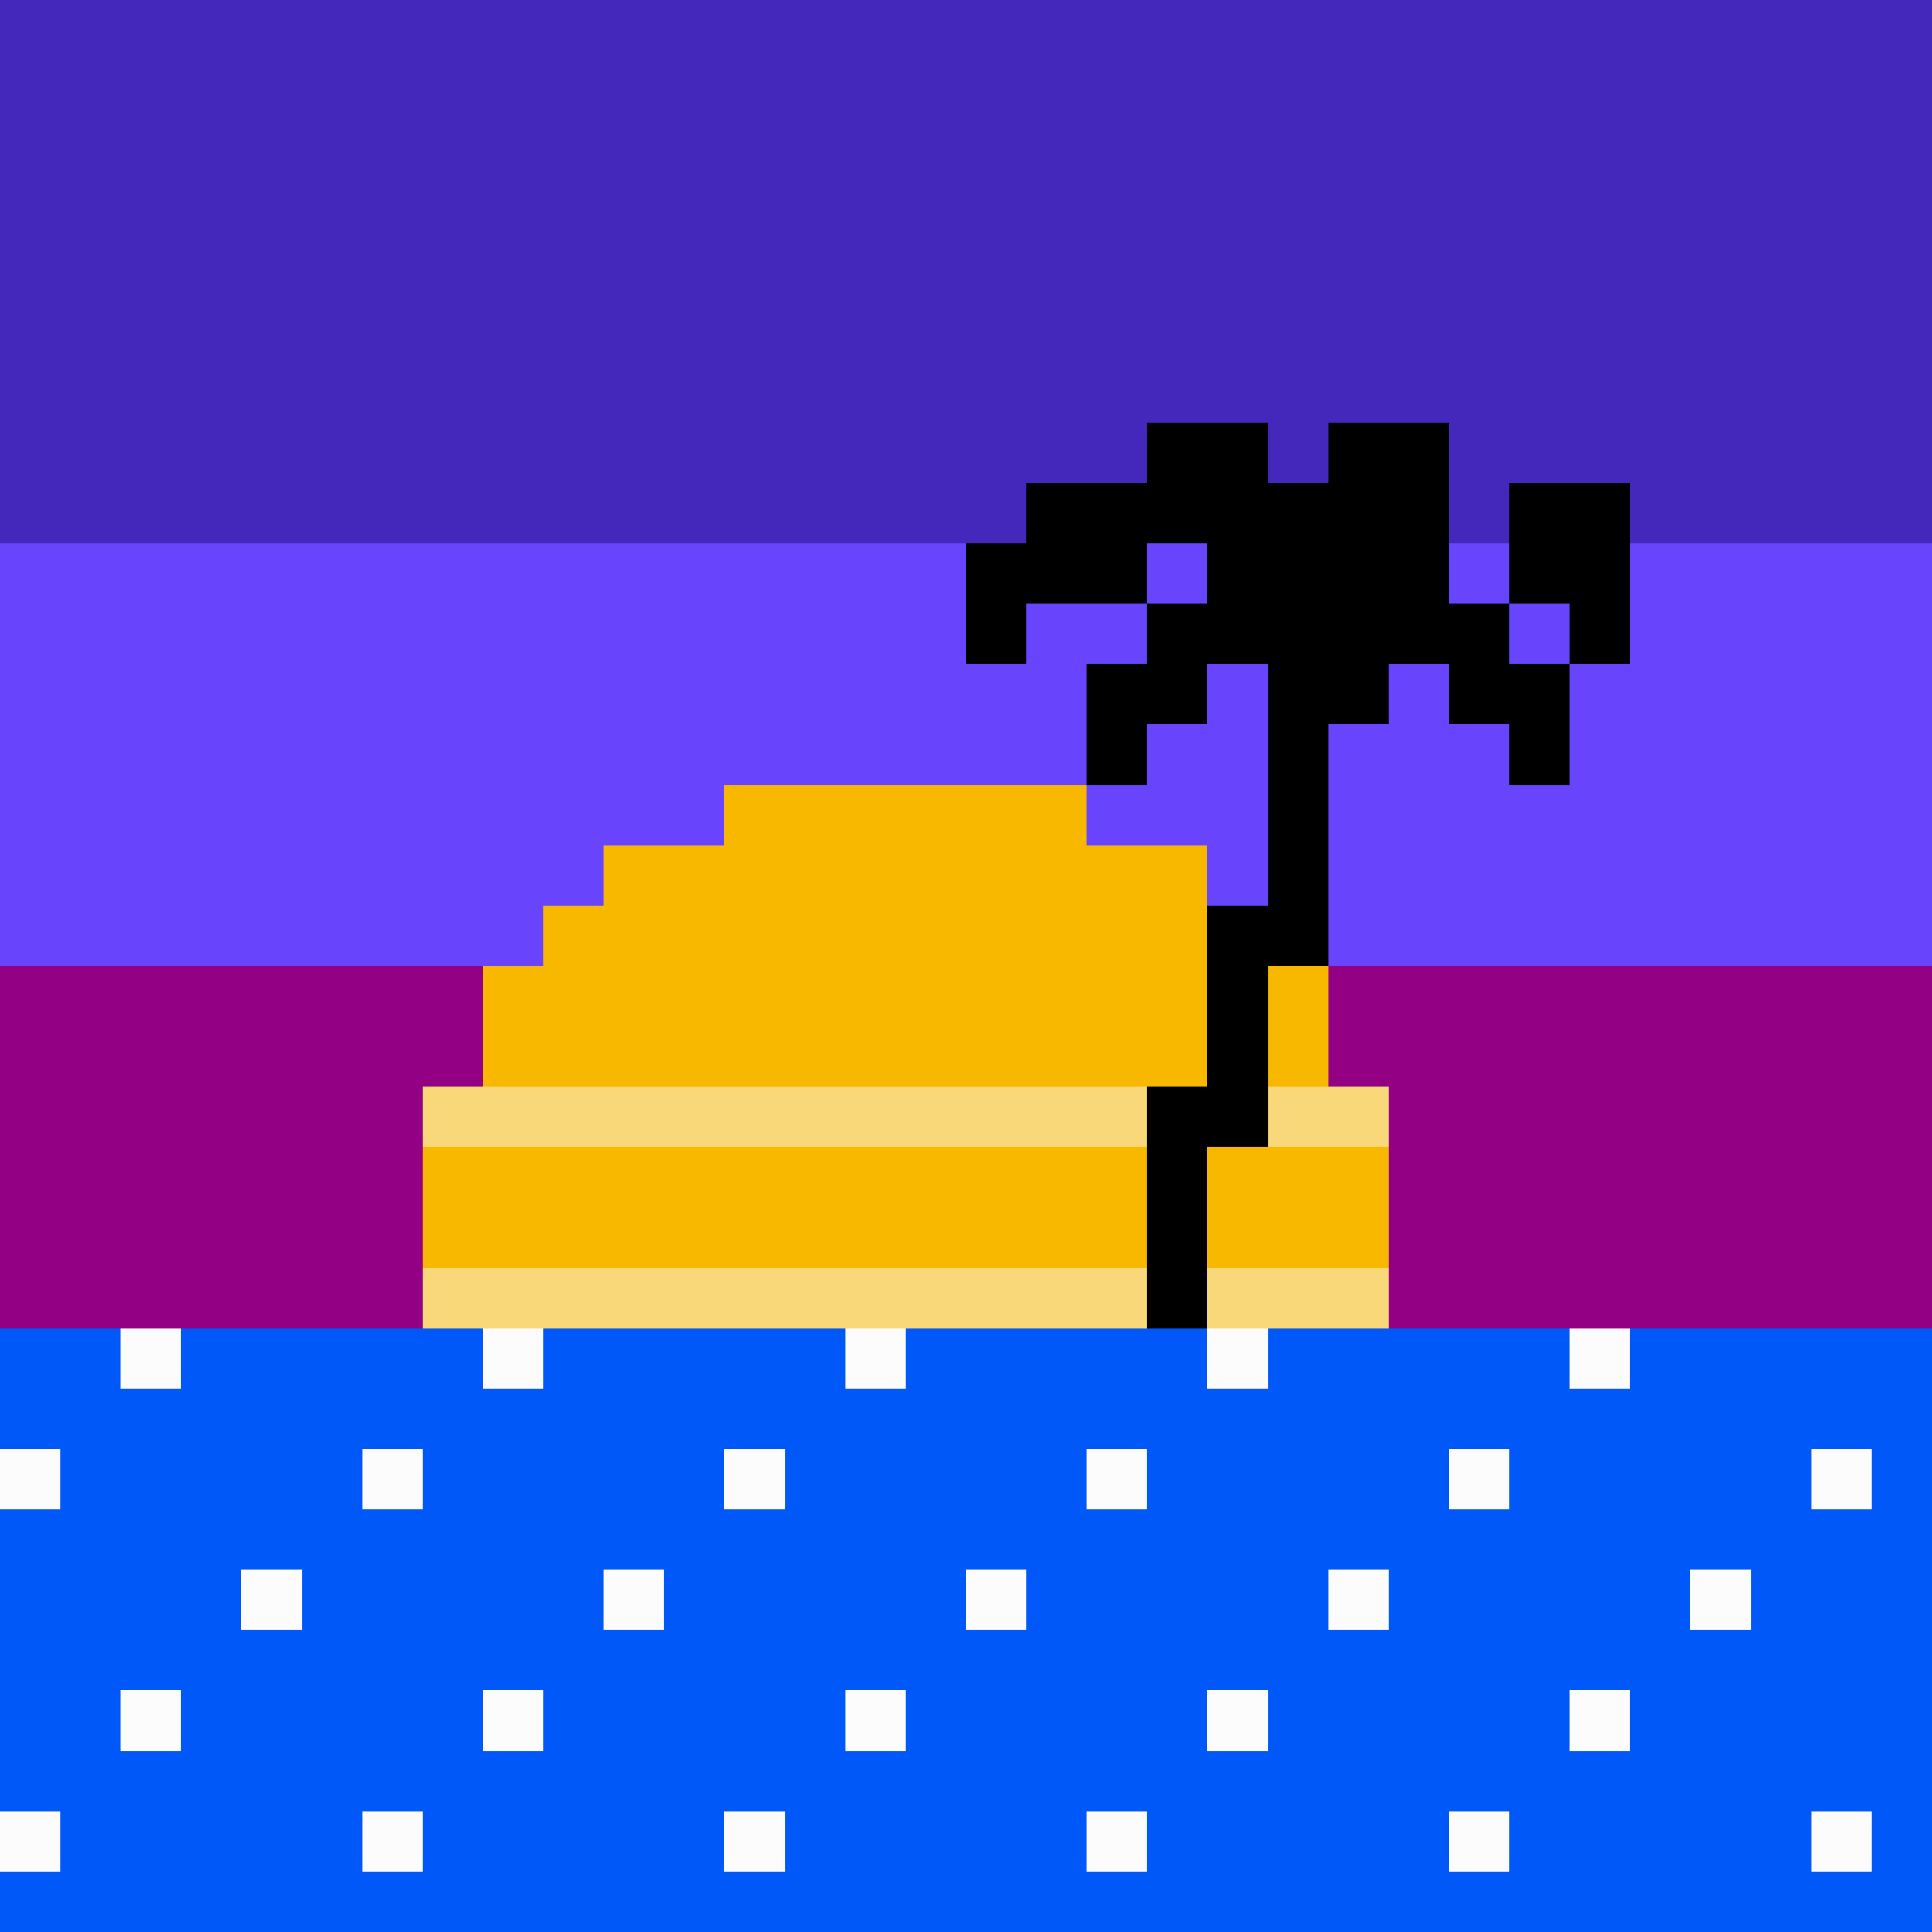
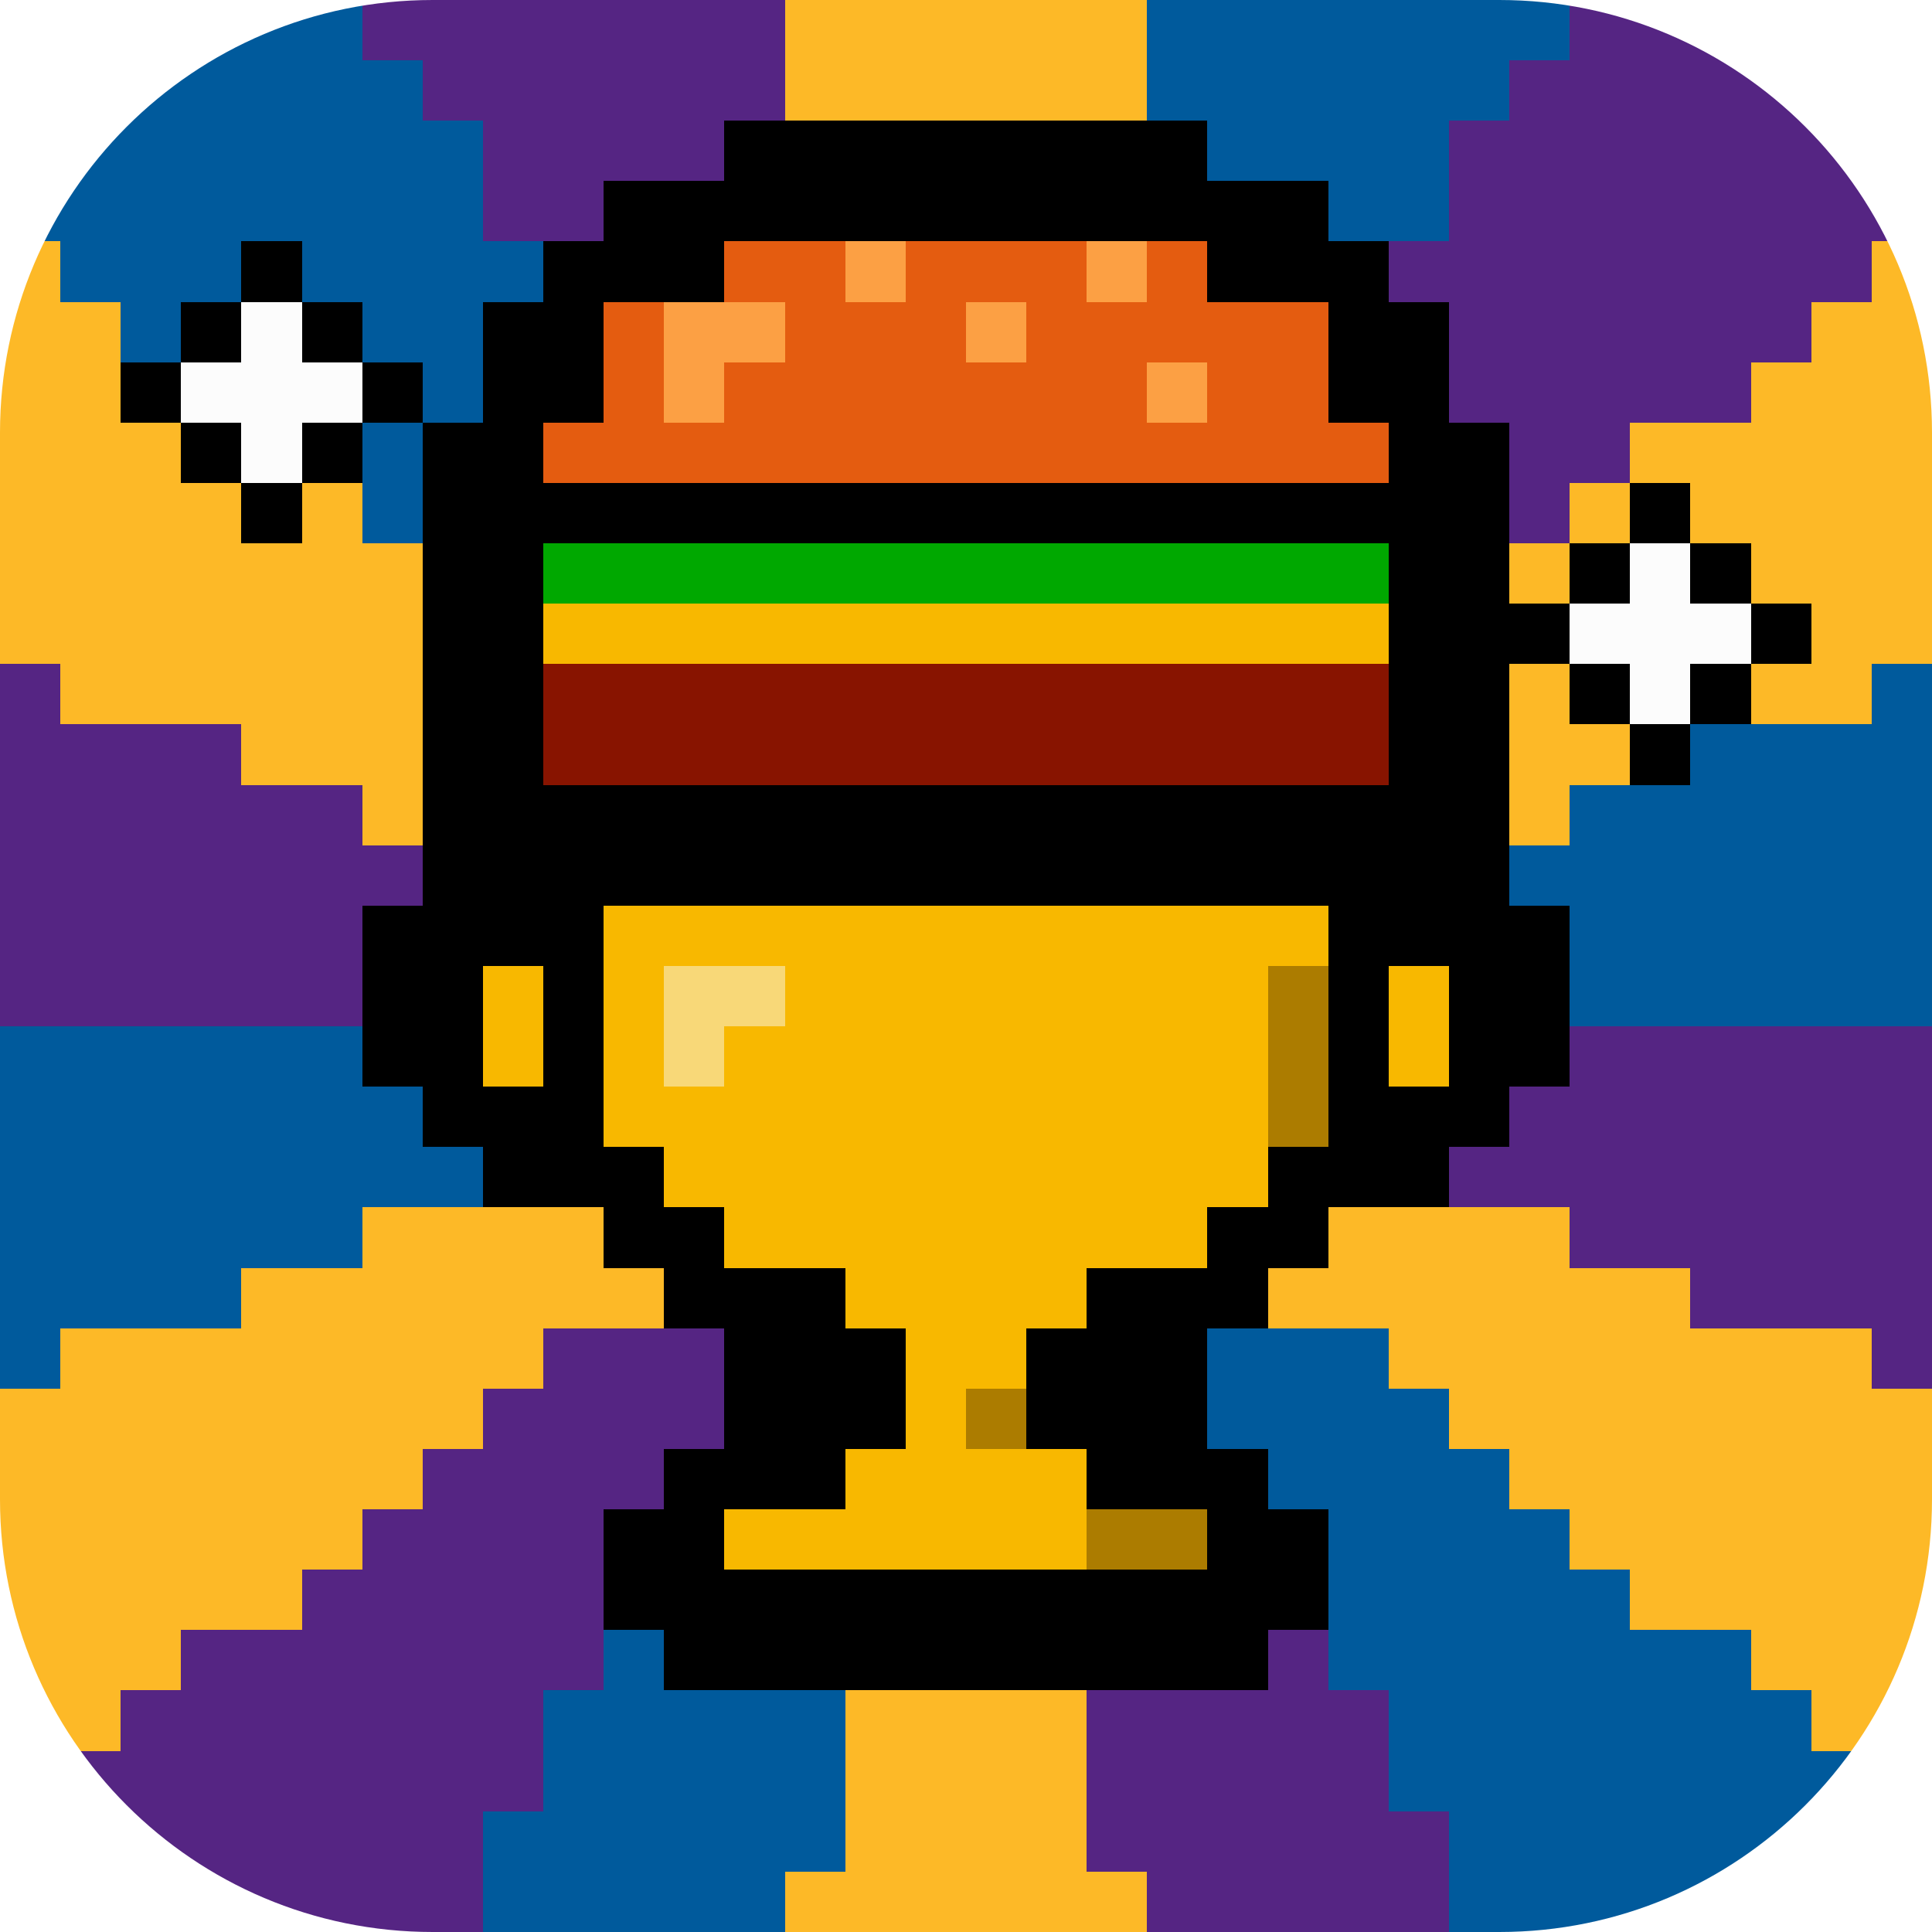
<svg xmlns="http://www.w3.org/2000/svg" viewBox="0 0 96 96" shape-rendering="crispEdges" role="img" aria-label="Freebies: LA Sports Deals">
-   <rect x="0" y="0" width="96" height="3" fill="#4428BC" />
-   <rect x="0" y="3" width="96" height="3" fill="#4428BC" />
-   <rect x="0" y="6" width="96" height="3" fill="#4428BC" />
-   <rect x="0" y="9" width="96" height="3" fill="#4428BC" />
-   <rect x="0" y="12" width="96" height="3" fill="#4428BC" />
-   <rect x="0" y="15" width="96" height="3" fill="#4428BC" />
-   <rect x="0" y="18" width="96" height="3" fill="#4428BC" />
-   <rect x="0" y="21" width="57" height="3" fill="#4428BC" />
-   <rect x="57" y="21" width="6" height="3" fill="#000000" />
-   <rect x="63" y="21" width="3" height="3" fill="#4428BC" />
-   <rect x="66" y="21" width="6" height="3" fill="#000000" />
-   <rect x="72" y="21" width="24" height="3" fill="#4428BC" />
-   <rect x="0" y="24" width="51" height="3" fill="#4428BC" />
-   <rect x="51" y="24" width="21" height="3" fill="#000000" />
-   <rect x="72" y="24" width="3" height="3" fill="#4428BC" />
-   <rect x="75" y="24" width="6" height="3" fill="#000000" />
-   <rect x="81" y="24" width="15" height="3" fill="#4428BC" />
-   <rect x="0" y="27" width="48" height="3" fill="#6844FC" />
-   <rect x="48" y="27" width="9" height="3" fill="#000000" />
-   <rect x="57" y="27" width="3" height="3" fill="#6844FC" />
-   <rect x="60" y="27" width="12" height="3" fill="#000000" />
-   <rect x="72" y="27" width="3" height="3" fill="#6844FC" />
-   <rect x="75" y="27" width="6" height="3" fill="#000000" />
-   <rect x="81" y="27" width="15" height="3" fill="#6844FC" />
-   <rect x="0" y="30" width="48" height="3" fill="#6844FC" />
-   <rect x="48" y="30" width="3" height="3" fill="#000000" />
-   <rect x="51" y="30" width="6" height="3" fill="#6844FC" />
-   <rect x="57" y="30" width="18" height="3" fill="#000000" />
-   <rect x="75" y="30" width="3" height="3" fill="#6844FC" />
-   <rect x="78" y="30" width="3" height="3" fill="#000000" />
-   <rect x="81" y="30" width="15" height="3" fill="#6844FC" />
-   <rect x="0" y="33" width="54" height="3" fill="#6844FC" />
-   <rect x="54" y="33" width="6" height="3" fill="#000000" />
-   <rect x="60" y="33" width="3" height="3" fill="#6844FC" />
-   <rect x="63" y="33" width="6" height="3" fill="#000000" />
-   <rect x="69" y="33" width="3" height="3" fill="#6844FC" />
-   <rect x="72" y="33" width="6" height="3" fill="#000000" />
-   <rect x="78" y="33" width="18" height="3" fill="#6844FC" />
-   <rect x="0" y="36" width="54" height="3" fill="#6844FC" />
-   <rect x="54" y="36" width="3" height="3" fill="#000000" />
-   <rect x="57" y="36" width="6" height="3" fill="#6844FC" />
-   <rect x="63" y="36" width="3" height="3" fill="#000000" />
-   <rect x="66" y="36" width="9" height="3" fill="#6844FC" />
-   <rect x="75" y="36" width="3" height="3" fill="#000000" />
-   <rect x="78" y="36" width="18" height="3" fill="#6844FC" />
-   <rect x="0" y="39" width="36" height="3" fill="#6844FC" />
-   <rect x="36" y="39" width="18" height="3" fill="#F8B800" />
-   <rect x="54" y="39" width="9" height="3" fill="#6844FC" />
-   <rect x="63" y="39" width="3" height="3" fill="#000000" />
-   <rect x="66" y="39" width="30" height="3" fill="#6844FC" />
-   <rect x="0" y="42" width="30" height="3" fill="#6844FC" />
-   <rect x="30" y="42" width="30" height="3" fill="#F8B800" />
-   <rect x="60" y="42" width="3" height="3" fill="#6844FC" />
-   <rect x="63" y="42" width="3" height="3" fill="#000000" />
-   <rect x="66" y="42" width="30" height="3" fill="#6844FC" />
-   <rect x="0" y="45" width="27" height="3" fill="#6844FC" />
-   <rect x="27" y="45" width="33" height="3" fill="#F8B800" />
-   <rect x="60" y="45" width="6" height="3" fill="#000000" />
-   <rect x="66" y="45" width="30" height="3" fill="#6844FC" />
-   <rect x="0" y="48" width="24" height="3" fill="#940084" />
-   <rect x="24" y="48" width="36" height="3" fill="#F8B800" />
-   <rect x="60" y="48" width="3" height="3" fill="#000000" />
-   <rect x="63" y="48" width="3" height="3" fill="#F8B800" />
-   <rect x="66" y="48" width="30" height="3" fill="#940084" />
-   <rect x="0" y="51" width="24" height="3" fill="#940084" />
-   <rect x="24" y="51" width="36" height="3" fill="#F8B800" />
-   <rect x="60" y="51" width="3" height="3" fill="#000000" />
-   <rect x="63" y="51" width="3" height="3" fill="#F8B800" />
-   <rect x="66" y="51" width="30" height="3" fill="#940084" />
-   <rect x="0" y="54" width="21" height="3" fill="#940084" />
-   <rect x="21" y="54" width="36" height="3" fill="#F8D878" />
-   <rect x="57" y="54" width="6" height="3" fill="#000000" />
-   <rect x="63" y="54" width="6" height="3" fill="#F8D878" />
-   <rect x="69" y="54" width="27" height="3" fill="#940084" />
-   <rect x="0" y="57" width="21" height="3" fill="#940084" />
-   <rect x="21" y="57" width="36" height="3" fill="#F8B800" />
-   <rect x="57" y="57" width="3" height="3" fill="#000000" />
-   <rect x="60" y="57" width="9" height="3" fill="#F8B800" />
-   <rect x="69" y="57" width="27" height="3" fill="#940084" />
-   <rect x="0" y="60" width="21" height="3" fill="#940084" />
-   <rect x="21" y="60" width="36" height="3" fill="#F8B800" />
-   <rect x="57" y="60" width="3" height="3" fill="#000000" />
-   <rect x="60" y="60" width="9" height="3" fill="#F8B800" />
-   <rect x="69" y="60" width="27" height="3" fill="#940084" />
-   <rect x="0" y="63" width="21" height="3" fill="#940084" />
-   <rect x="21" y="63" width="36" height="3" fill="#F8D878" />
-   <rect x="57" y="63" width="3" height="3" fill="#000000" />
-   <rect x="60" y="63" width="9" height="3" fill="#F8D878" />
-   <rect x="69" y="63" width="27" height="3" fill="#940084" />
-   <rect x="0" y="66" width="6" height="3" fill="#0058F8" />
-   <rect x="6" y="66" width="3" height="3" fill="#FCFCFC" />
-   <rect x="9" y="66" width="15" height="3" fill="#0058F8" />
-   <rect x="24" y="66" width="3" height="3" fill="#FCFCFC" />
-   <rect x="27" y="66" width="15" height="3" fill="#0058F8" />
-   <rect x="42" y="66" width="3" height="3" fill="#FCFCFC" />
-   <rect x="45" y="66" width="15" height="3" fill="#0058F8" />
-   <rect x="60" y="66" width="3" height="3" fill="#FCFCFC" />
-   <rect x="63" y="66" width="15" height="3" fill="#0058F8" />
-   <rect x="78" y="66" width="3" height="3" fill="#FCFCFC" />
-   <rect x="81" y="66" width="15" height="3" fill="#0058F8" />
-   <rect x="0" y="69" width="96" height="3" fill="#0058F8" />
-   <rect x="0" y="72" width="3" height="3" fill="#FCFCFC" />
-   <rect x="3" y="72" width="15" height="3" fill="#0058F8" />
-   <rect x="18" y="72" width="3" height="3" fill="#FCFCFC" />
-   <rect x="21" y="72" width="15" height="3" fill="#0058F8" />
-   <rect x="36" y="72" width="3" height="3" fill="#FCFCFC" />
-   <rect x="39" y="72" width="15" height="3" fill="#0058F8" />
-   <rect x="54" y="72" width="3" height="3" fill="#FCFCFC" />
-   <rect x="57" y="72" width="15" height="3" fill="#0058F8" />
-   <rect x="72" y="72" width="3" height="3" fill="#FCFCFC" />
-   <rect x="75" y="72" width="15" height="3" fill="#0058F8" />
-   <rect x="90" y="72" width="3" height="3" fill="#FCFCFC" />
-   <rect x="93" y="72" width="3" height="3" fill="#0058F8" />
-   <rect x="0" y="75" width="96" height="3" fill="#0058F8" />
-   <rect x="0" y="78" width="12" height="3" fill="#0058F8" />
-   <rect x="12" y="78" width="3" height="3" fill="#FCFCFC" />
-   <rect x="15" y="78" width="15" height="3" fill="#0058F8" />
-   <rect x="30" y="78" width="3" height="3" fill="#FCFCFC" />
-   <rect x="33" y="78" width="15" height="3" fill="#0058F8" />
-   <rect x="48" y="78" width="3" height="3" fill="#FCFCFC" />
-   <rect x="51" y="78" width="15" height="3" fill="#0058F8" />
-   <rect x="66" y="78" width="3" height="3" fill="#FCFCFC" />
-   <rect x="69" y="78" width="15" height="3" fill="#0058F8" />
-   <rect x="84" y="78" width="3" height="3" fill="#FCFCFC" />
-   <rect x="87" y="78" width="9" height="3" fill="#0058F8" />
-   <rect x="0" y="81" width="96" height="3" fill="#0058F8" />
-   <rect x="0" y="84" width="6" height="3" fill="#0058F8" />
-   <rect x="6" y="84" width="3" height="3" fill="#FCFCFC" />
-   <rect x="9" y="84" width="15" height="3" fill="#0058F8" />
-   <rect x="24" y="84" width="3" height="3" fill="#FCFCFC" />
-   <rect x="27" y="84" width="15" height="3" fill="#0058F8" />
-   <rect x="42" y="84" width="3" height="3" fill="#FCFCFC" />
-   <rect x="45" y="84" width="15" height="3" fill="#0058F8" />
-   <rect x="60" y="84" width="3" height="3" fill="#FCFCFC" />
-   <rect x="63" y="84" width="15" height="3" fill="#0058F8" />
-   <rect x="78" y="84" width="3" height="3" fill="#FCFCFC" />
-   <rect x="81" y="84" width="15" height="3" fill="#0058F8" />
-   <rect x="0" y="87" width="96" height="3" fill="#0058F8" />
-   <rect x="0" y="90" width="3" height="3" fill="#FCFCFC" />
-   <rect x="3" y="90" width="15" height="3" fill="#0058F8" />
-   <rect x="18" y="90" width="3" height="3" fill="#FCFCFC" />
-   <rect x="21" y="90" width="15" height="3" fill="#0058F8" />
-   <rect x="36" y="90" width="3" height="3" fill="#FCFCFC" />
-   <rect x="39" y="90" width="15" height="3" fill="#0058F8" />
-   <rect x="54" y="90" width="3" height="3" fill="#FCFCFC" />
-   <rect x="57" y="90" width="15" height="3" fill="#0058F8" />
-   <rect x="72" y="90" width="3" height="3" fill="#FCFCFC" />
-   <rect x="75" y="90" width="15" height="3" fill="#0058F8" />
-   <rect x="90" y="90" width="3" height="3" fill="#FCFCFC" />
-   <rect x="93" y="90" width="3" height="3" fill="#0058F8" />
-   <rect x="0" y="93" width="96" height="3" fill="#0058F8" />
+   <clipPath id="icon-0-0">
+     <rect x="0" y="0" width="96" height="96" rx="21.5" />
+   </clipPath>
+   <g clip-path="url(#icon-0-0)">
+     <rect x="0" y="0" width="18" height="3" fill="#005A9C" />
+     <rect x="18" y="0" width="21" height="3" fill="#552583" />
+     <rect x="39" y="0" width="18" height="3" fill="#FDB927" />
+     <rect x="57" y="0" width="21" height="3" fill="#005A9C" />
+     <rect x="78" y="0" width="18" height="3" fill="#552583" />
+     <rect x="0" y="3" width="21" height="3" fill="#005A9C" />
+     <rect x="21" y="3" width="18" height="3" fill="#552583" />
+     <rect x="39" y="3" width="18" height="3" fill="#FDB927" />
+     <rect x="57" y="3" width="18" height="3" fill="#005A9C" />
+     <rect x="75" y="3" width="21" height="3" fill="#552583" />
+     <rect x="0" y="6" width="24" height="3" fill="#005A9C" />
+     <rect x="24" y="6" width="12" height="3" fill="#552583" />
+     <rect x="36" y="6" width="24" height="3" fill="#000000" />
+     <rect x="60" y="6" width="12" height="3" fill="#005A9C" />
+     <rect x="72" y="6" width="24" height="3" fill="#552583" />
+     <rect x="0" y="9" width="24" height="3" fill="#005A9C" />
+     <rect x="24" y="9" width="6" height="3" fill="#552583" />
+     <rect x="30" y="9" width="36" height="3" fill="#000000" />
+     <rect x="66" y="9" width="6" height="3" fill="#005A9C" />
+     <rect x="72" y="9" width="24" height="3" fill="#552583" />
+     <rect x="0" y="12" width="3" height="3" fill="#FDB927" />
+     <rect x="3" y="12" width="9" height="3" fill="#005A9C" />
+     <rect x="12" y="12" width="3" height="3" fill="#000000" />
+     <rect x="15" y="12" width="12" height="3" fill="#005A9C" />
+     <rect x="27" y="12" width="9" height="3" fill="#000000" />
+     <rect x="36" y="12" width="6" height="3" fill="#E45C10" />
+     <rect x="42" y="12" width="3" height="3" fill="#FCA044" />
+     <rect x="45" y="12" width="9" height="3" fill="#E45C10" />
+     <rect x="54" y="12" width="3" height="3" fill="#FCA044" />
+     <rect x="57" y="12" width="3" height="3" fill="#E45C10" />
+     <rect x="60" y="12" width="9" height="3" fill="#000000" />
+     <rect x="69" y="12" width="24" height="3" fill="#552583" />
+     <rect x="93" y="12" width="3" height="3" fill="#FDB927" />
+     <rect x="0" y="15" width="6" height="3" fill="#FDB927" />
+     <rect x="6" y="15" width="3" height="3" fill="#005A9C" />
+     <rect x="9" y="15" width="3" height="3" fill="#000000" />
+     <rect x="12" y="15" width="3" height="3" fill="#FCFCFC" />
+     <rect x="15" y="15" width="3" height="3" fill="#000000" />
+     <rect x="18" y="15" width="6" height="3" fill="#005A9C" />
+     <rect x="24" y="15" width="6" height="3" fill="#000000" />
+     <rect x="30" y="15" width="3" height="3" fill="#E45C10" />
+     <rect x="33" y="15" width="6" height="3" fill="#FCA044" />
+     <rect x="39" y="15" width="9" height="3" fill="#E45C10" />
+     <rect x="48" y="15" width="3" height="3" fill="#FCA044" />
+     <rect x="51" y="15" width="15" height="3" fill="#E45C10" />
+     <rect x="66" y="15" width="6" height="3" fill="#000000" />
+     <rect x="72" y="15" width="18" height="3" fill="#552583" />
+     <rect x="90" y="15" width="6" height="3" fill="#FDB927" />
+     <rect x="0" y="18" width="6" height="3" fill="#FDB927" />
+     <rect x="6" y="18" width="3" height="3" fill="#000000" />
+     <rect x="9" y="18" width="9" height="3" fill="#FCFCFC" />
+     <rect x="18" y="18" width="3" height="3" fill="#000000" />
+     <rect x="21" y="18" width="3" height="3" fill="#005A9C" />
+     <rect x="24" y="18" width="6" height="3" fill="#000000" />
+     <rect x="30" y="18" width="3" height="3" fill="#E45C10" />
+     <rect x="33" y="18" width="3" height="3" fill="#FCA044" />
+     <rect x="36" y="18" width="21" height="3" fill="#E45C10" />
+     <rect x="57" y="18" width="3" height="3" fill="#FCA044" />
+     <rect x="60" y="18" width="6" height="3" fill="#E45C10" />
+     <rect x="66" y="18" width="6" height="3" fill="#000000" />
+     <rect x="72" y="18" width="15" height="3" fill="#552583" />
+     <rect x="87" y="18" width="9" height="3" fill="#FDB927" />
+     <rect x="0" y="21" width="9" height="3" fill="#FDB927" />
+     <rect x="9" y="21" width="3" height="3" fill="#000000" />
+     <rect x="12" y="21" width="3" height="3" fill="#FCFCFC" />
+     <rect x="15" y="21" width="3" height="3" fill="#000000" />
+     <rect x="18" y="21" width="3" height="3" fill="#005A9C" />
+     <rect x="21" y="21" width="6" height="3" fill="#000000" />
+     <rect x="27" y="21" width="42" height="3" fill="#E45C10" />
+     <rect x="69" y="21" width="6" height="3" fill="#000000" />
+     <rect x="75" y="21" width="6" height="3" fill="#552583" />
+     <rect x="81" y="21" width="15" height="3" fill="#FDB927" />
+     <rect x="0" y="24" width="12" height="3" fill="#FDB927" />
+     <rect x="12" y="24" width="3" height="3" fill="#000000" />
+     <rect x="15" y="24" width="3" height="3" fill="#FDB927" />
+     <rect x="18" y="24" width="3" height="3" fill="#005A9C" />
+     <rect x="21" y="24" width="54" height="3" fill="#000000" />
+     <rect x="75" y="24" width="3" height="3" fill="#552583" />
+     <rect x="78" y="24" width="3" height="3" fill="#FDB927" />
+     <rect x="81" y="24" width="3" height="3" fill="#000000" />
+     <rect x="84" y="24" width="12" height="3" fill="#FDB927" />
+     <rect x="0" y="27" width="21" height="3" fill="#FDB927" />
+     <rect x="21" y="27" width="6" height="3" fill="#000000" />
+     <rect x="27" y="27" width="42" height="3" fill="#00A800" />
+     <rect x="69" y="27" width="6" height="3" fill="#000000" />
+     <rect x="75" y="27" width="3" height="3" fill="#FDB927" />
+     <rect x="78" y="27" width="3" height="3" fill="#000000" />
+     <rect x="81" y="27" width="3" height="3" fill="#FCFCFC" />
+     <rect x="84" y="27" width="3" height="3" fill="#000000" />
+     <rect x="87" y="27" width="9" height="3" fill="#FDB927" />
+     <rect x="0" y="30" width="21" height="3" fill="#FDB927" />
+     <rect x="21" y="30" width="6" height="3" fill="#000000" />
+     <rect x="27" y="30" width="42" height="3" fill="#F8B800" />
+     <rect x="69" y="30" width="9" height="3" fill="#000000" />
+     <rect x="78" y="30" width="9" height="3" fill="#FCFCFC" />
+     <rect x="87" y="30" width="3" height="3" fill="#000000" />
+     <rect x="90" y="30" width="6" height="3" fill="#FDB927" />
+     <rect x="0" y="33" width="3" height="3" fill="#552583" />
+     <rect x="3" y="33" width="18" height="3" fill="#FDB927" />
+     <rect x="21" y="33" width="6" height="3" fill="#000000" />
+     <rect x="27" y="33" width="42" height="3" fill="#881400" />
+     <rect x="69" y="33" width="6" height="3" fill="#000000" />
+     <rect x="75" y="33" width="3" height="3" fill="#FDB927" />
+     <rect x="78" y="33" width="3" height="3" fill="#000000" />
+     <rect x="81" y="33" width="3" height="3" fill="#FCFCFC" />
+     <rect x="84" y="33" width="3" height="3" fill="#000000" />
+     <rect x="87" y="33" width="6" height="3" fill="#FDB927" />
+     <rect x="93" y="33" width="3" height="3" fill="#005A9C" />
+     <rect x="0" y="36" width="12" height="3" fill="#552583" />
+     <rect x="12" y="36" width="9" height="3" fill="#FDB927" />
+     <rect x="21" y="36" width="6" height="3" fill="#000000" />
+     <rect x="27" y="36" width="42" height="3" fill="#881400" />
+     <rect x="69" y="36" width="6" height="3" fill="#000000" />
+     <rect x="75" y="36" width="6" height="3" fill="#FDB927" />
+     <rect x="81" y="36" width="3" height="3" fill="#000000" />
+     <rect x="84" y="36" width="12" height="3" fill="#005A9C" />
+     <rect x="0" y="39" width="18" height="3" fill="#552583" />
+     <rect x="18" y="39" width="3" height="3" fill="#FDB927" />
+     <rect x="21" y="39" width="54" height="3" fill="#000000" />
+     <rect x="75" y="39" width="3" height="3" fill="#FDB927" />
+     <rect x="78" y="39" width="18" height="3" fill="#005A9C" />
+     <rect x="0" y="42" width="21" height="3" fill="#552583" />
+     <rect x="21" y="42" width="54" height="3" fill="#000000" />
+     <rect x="75" y="42" width="21" height="3" fill="#005A9C" />
+     <rect x="0" y="45" width="18" height="3" fill="#552583" />
+     <rect x="18" y="45" width="12" height="3" fill="#000000" />
+     <rect x="30" y="45" width="36" height="3" fill="#F8B800" />
+     <rect x="66" y="45" width="12" height="3" fill="#000000" />
+     <rect x="78" y="45" width="18" height="3" fill="#005A9C" />
+     <rect x="0" y="48" width="18" height="3" fill="#552583" />
+     <rect x="18" y="48" width="6" height="3" fill="#000000" />
+     <rect x="24" y="48" width="3" height="3" fill="#F8B800" />
+     <rect x="27" y="48" width="3" height="3" fill="#000000" />
+     <rect x="30" y="48" width="3" height="3" fill="#F8B800" />
+     <rect x="33" y="48" width="6" height="3" fill="#F8D878" />
+     <rect x="39" y="48" width="24" height="3" fill="#F8B800" />
+     <rect x="63" y="48" width="3" height="3" fill="#AC7C00" />
+     <rect x="66" y="48" width="3" height="3" fill="#000000" />
+     <rect x="69" y="48" width="3" height="3" fill="#F8B800" />
+     <rect x="72" y="48" width="6" height="3" fill="#000000" />
+     <rect x="78" y="48" width="18" height="3" fill="#005A9C" />
+     <rect x="0" y="51" width="18" height="3" fill="#005A9C" />
+     <rect x="18" y="51" width="6" height="3" fill="#000000" />
+     <rect x="24" y="51" width="3" height="3" fill="#F8B800" />
+     <rect x="27" y="51" width="3" height="3" fill="#000000" />
+     <rect x="30" y="51" width="3" height="3" fill="#F8B800" />
+     <rect x="33" y="51" width="3" height="3" fill="#F8D878" />
+     <rect x="36" y="51" width="27" height="3" fill="#F8B800" />
+     <rect x="63" y="51" width="3" height="3" fill="#AC7C00" />
+     <rect x="66" y="51" width="3" height="3" fill="#000000" />
+     <rect x="69" y="51" width="3" height="3" fill="#F8B800" />
+     <rect x="72" y="51" width="6" height="3" fill="#000000" />
+     <rect x="78" y="51" width="18" height="3" fill="#552583" />
+     <rect x="0" y="54" width="21" height="3" fill="#005A9C" />
+     <rect x="21" y="54" width="9" height="3" fill="#000000" />
+     <rect x="30" y="54" width="33" height="3" fill="#F8B800" />
+     <rect x="63" y="54" width="3" height="3" fill="#AC7C00" />
+     <rect x="66" y="54" width="9" height="3" fill="#000000" />
+     <rect x="75" y="54" width="21" height="3" fill="#552583" />
+     <rect x="0" y="57" width="24" height="3" fill="#005A9C" />
+     <rect x="24" y="57" width="9" height="3" fill="#000000" />
+     <rect x="33" y="57" width="30" height="3" fill="#F8B800" />
+     <rect x="63" y="57" width="9" height="3" fill="#000000" />
+     <rect x="72" y="57" width="24" height="3" fill="#552583" />
+     <rect x="0" y="60" width="18" height="3" fill="#005A9C" />
+     <rect x="18" y="60" width="12" height="3" fill="#FDB927" />
+     <rect x="30" y="60" width="6" height="3" fill="#000000" />
+     <rect x="36" y="60" width="24" height="3" fill="#F8B800" />
+     <rect x="60" y="60" width="6" height="3" fill="#000000" />
+     <rect x="66" y="60" width="12" height="3" fill="#FDB927" />
+     <rect x="78" y="60" width="18" height="3" fill="#552583" />
+     <rect x="0" y="63" width="12" height="3" fill="#005A9C" />
+     <rect x="12" y="63" width="21" height="3" fill="#FDB927" />
+     <rect x="33" y="63" width="9" height="3" fill="#000000" />
+     <rect x="42" y="63" width="12" height="3" fill="#F8B800" />
+     <rect x="54" y="63" width="9" height="3" fill="#000000" />
+     <rect x="63" y="63" width="21" height="3" fill="#FDB927" />
+     <rect x="84" y="63" width="12" height="3" fill="#552583" />
+     <rect x="0" y="66" width="3" height="3" fill="#005A9C" />
+     <rect x="3" y="66" width="24" height="3" fill="#FDB927" />
+     <rect x="27" y="66" width="9" height="3" fill="#552583" />
+     <rect x="36" y="66" width="9" height="3" fill="#000000" />
+     <rect x="45" y="66" width="6" height="3" fill="#F8B800" />
+     <rect x="51" y="66" width="9" height="3" fill="#000000" />
+     <rect x="60" y="66" width="9" height="3" fill="#005A9C" />
+     <rect x="69" y="66" width="24" height="3" fill="#FDB927" />
+     <rect x="93" y="66" width="3" height="3" fill="#552583" />
+     <rect x="0" y="69" width="24" height="3" fill="#FDB927" />
+     <rect x="24" y="69" width="12" height="3" fill="#552583" />
+     <rect x="36" y="69" width="9" height="3" fill="#000000" />
+     <rect x="45" y="69" width="3" height="3" fill="#F8B800" />
+     <rect x="48" y="69" width="3" height="3" fill="#AC7C00" />
+     <rect x="51" y="69" width="9" height="3" fill="#000000" />
+     <rect x="60" y="69" width="12" height="3" fill="#005A9C" />
+     <rect x="72" y="69" width="24" height="3" fill="#FDB927" />
+     <rect x="0" y="72" width="21" height="3" fill="#FDB927" />
+     <rect x="21" y="72" width="12" height="3" fill="#552583" />
+     <rect x="33" y="72" width="9" height="3" fill="#000000" />
+     <rect x="42" y="72" width="12" height="3" fill="#F8B800" />
+     <rect x="54" y="72" width="9" height="3" fill="#000000" />
+     <rect x="63" y="72" width="12" height="3" fill="#005A9C" />
+     <rect x="75" y="72" width="21" height="3" fill="#FDB927" />
+     <rect x="0" y="75" width="18" height="3" fill="#FDB927" />
+     <rect x="18" y="75" width="12" height="3" fill="#552583" />
+     <rect x="30" y="75" width="6" height="3" fill="#000000" />
+     <rect x="36" y="75" width="18" height="3" fill="#F8B800" />
+     <rect x="54" y="75" width="6" height="3" fill="#AC7C00" />
+     <rect x="60" y="75" width="6" height="3" fill="#000000" />
+     <rect x="66" y="75" width="12" height="3" fill="#005A9C" />
+     <rect x="78" y="75" width="18" height="3" fill="#FDB927" />
+     <rect x="0" y="78" width="15" height="3" fill="#FDB927" />
+     <rect x="15" y="78" width="15" height="3" fill="#552583" />
+     <rect x="30" y="78" width="36" height="3" fill="#000000" />
+     <rect x="66" y="78" width="15" height="3" fill="#005A9C" />
+     <rect x="81" y="78" width="15" height="3" fill="#FDB927" />
+     <rect x="0" y="81" width="9" height="3" fill="#FDB927" />
+     <rect x="9" y="81" width="21" height="3" fill="#552583" />
+     <rect x="30" y="81" width="3" height="3" fill="#005A9C" />
+     <rect x="33" y="81" width="30" height="3" fill="#000000" />
+     <rect x="63" y="81" width="3" height="3" fill="#552583" />
+     <rect x="66" y="81" width="21" height="3" fill="#005A9C" />
+     <rect x="87" y="81" width="9" height="3" fill="#FDB927" />
+     <rect x="0" y="84" width="6" height="3" fill="#FDB927" />
+     <rect x="6" y="84" width="21" height="3" fill="#552583" />
+     <rect x="27" y="84" width="15" height="3" fill="#005A9C" />
+     <rect x="42" y="84" width="12" height="3" fill="#FDB927" />
+     <rect x="54" y="84" width="15" height="3" fill="#552583" />
+     <rect x="69" y="84" width="21" height="3" fill="#005A9C" />
+     <rect x="90" y="84" width="6" height="3" fill="#FDB927" />
+     <rect x="0" y="87" width="3" height="3" fill="#FDB927" />
+     <rect x="3" y="87" width="24" height="3" fill="#552583" />
+     <rect x="27" y="87" width="15" height="3" fill="#005A9C" />
+     <rect x="42" y="87" width="12" height="3" fill="#FDB927" />
+     <rect x="54" y="87" width="15" height="3" fill="#552583" />
+     <rect x="69" y="87" width="24" height="3" fill="#005A9C" />
+     <rect x="93" y="87" width="3" height="3" fill="#FDB927" />
+     <rect x="0" y="90" width="24" height="3" fill="#552583" />
+     <rect x="24" y="90" width="18" height="3" fill="#005A9C" />
+     <rect x="42" y="90" width="12" height="3" fill="#FDB927" />
+     <rect x="54" y="90" width="18" height="3" fill="#552583" />
+     <rect x="72" y="90" width="24" height="3" fill="#005A9C" />
+     <rect x="0" y="93" width="24" height="3" fill="#552583" />
+     <rect x="24" y="93" width="15" height="3" fill="#005A9C" />
+     <rect x="39" y="93" width="18" height="3" fill="#FDB927" />
+     <rect x="57" y="93" width="15" height="3" fill="#552583" />
+     <rect x="72" y="93" width="24" height="3" fill="#005A9C" />
+   </g>
</svg>
